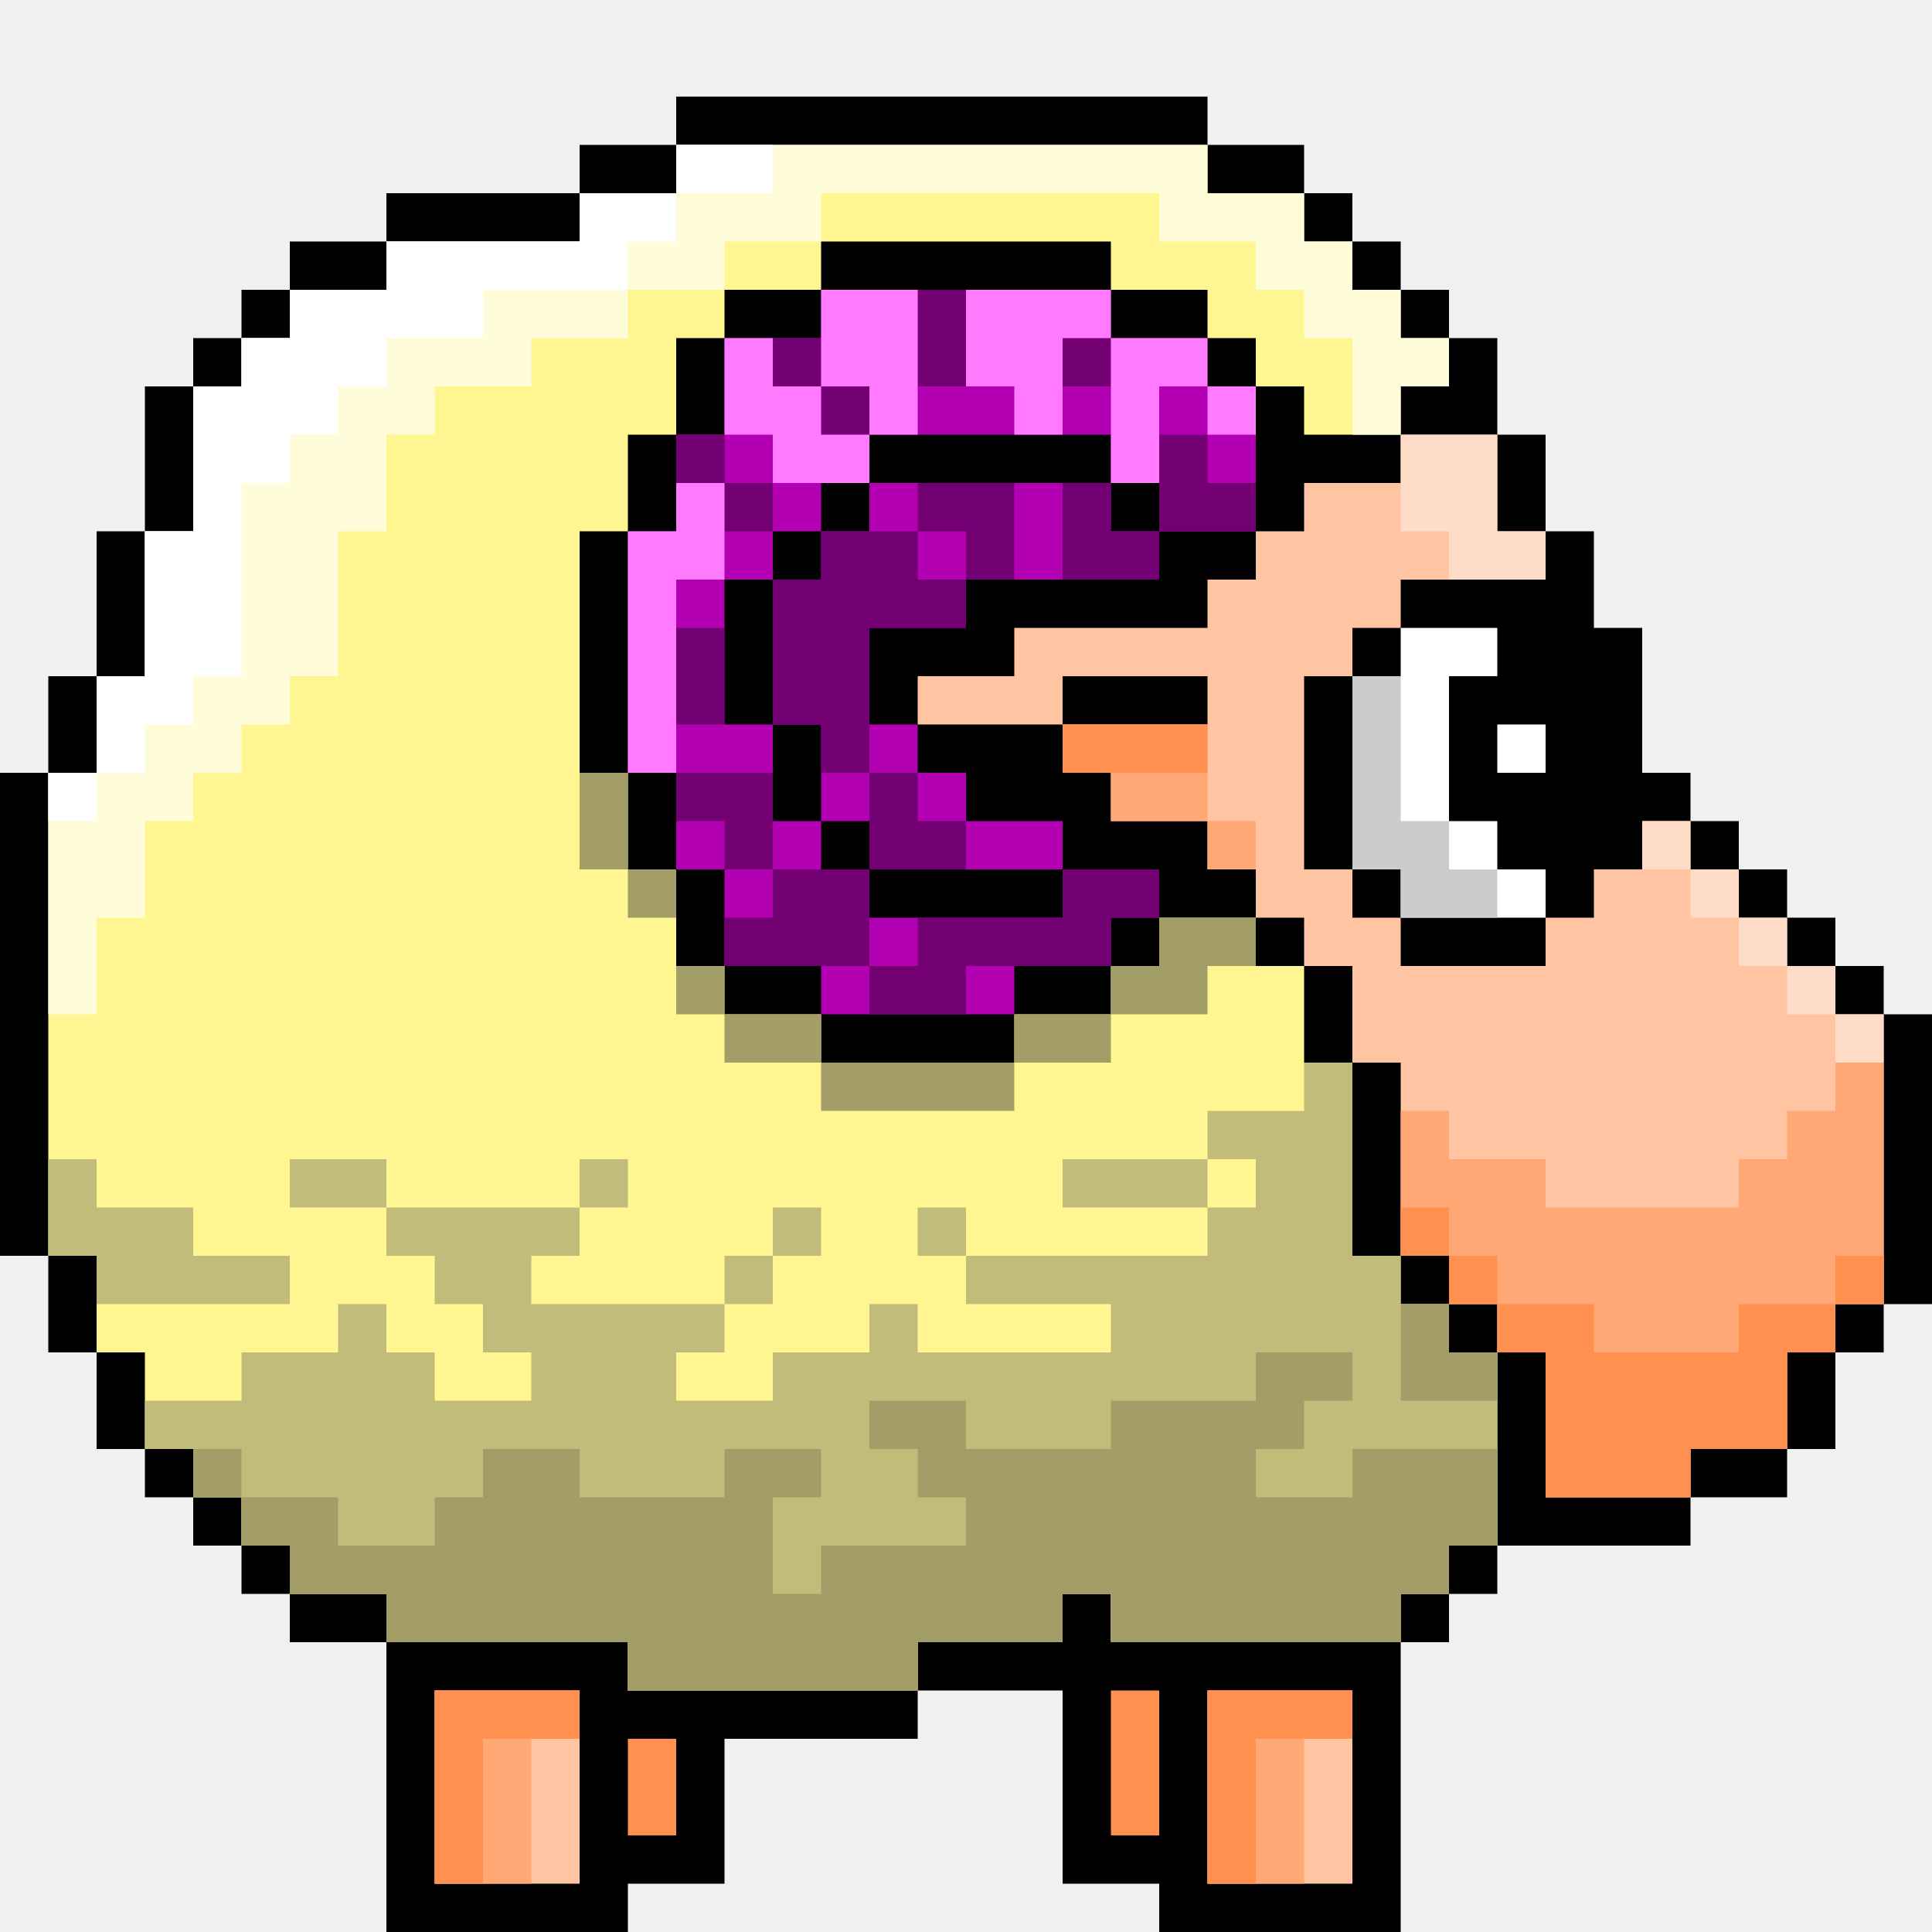
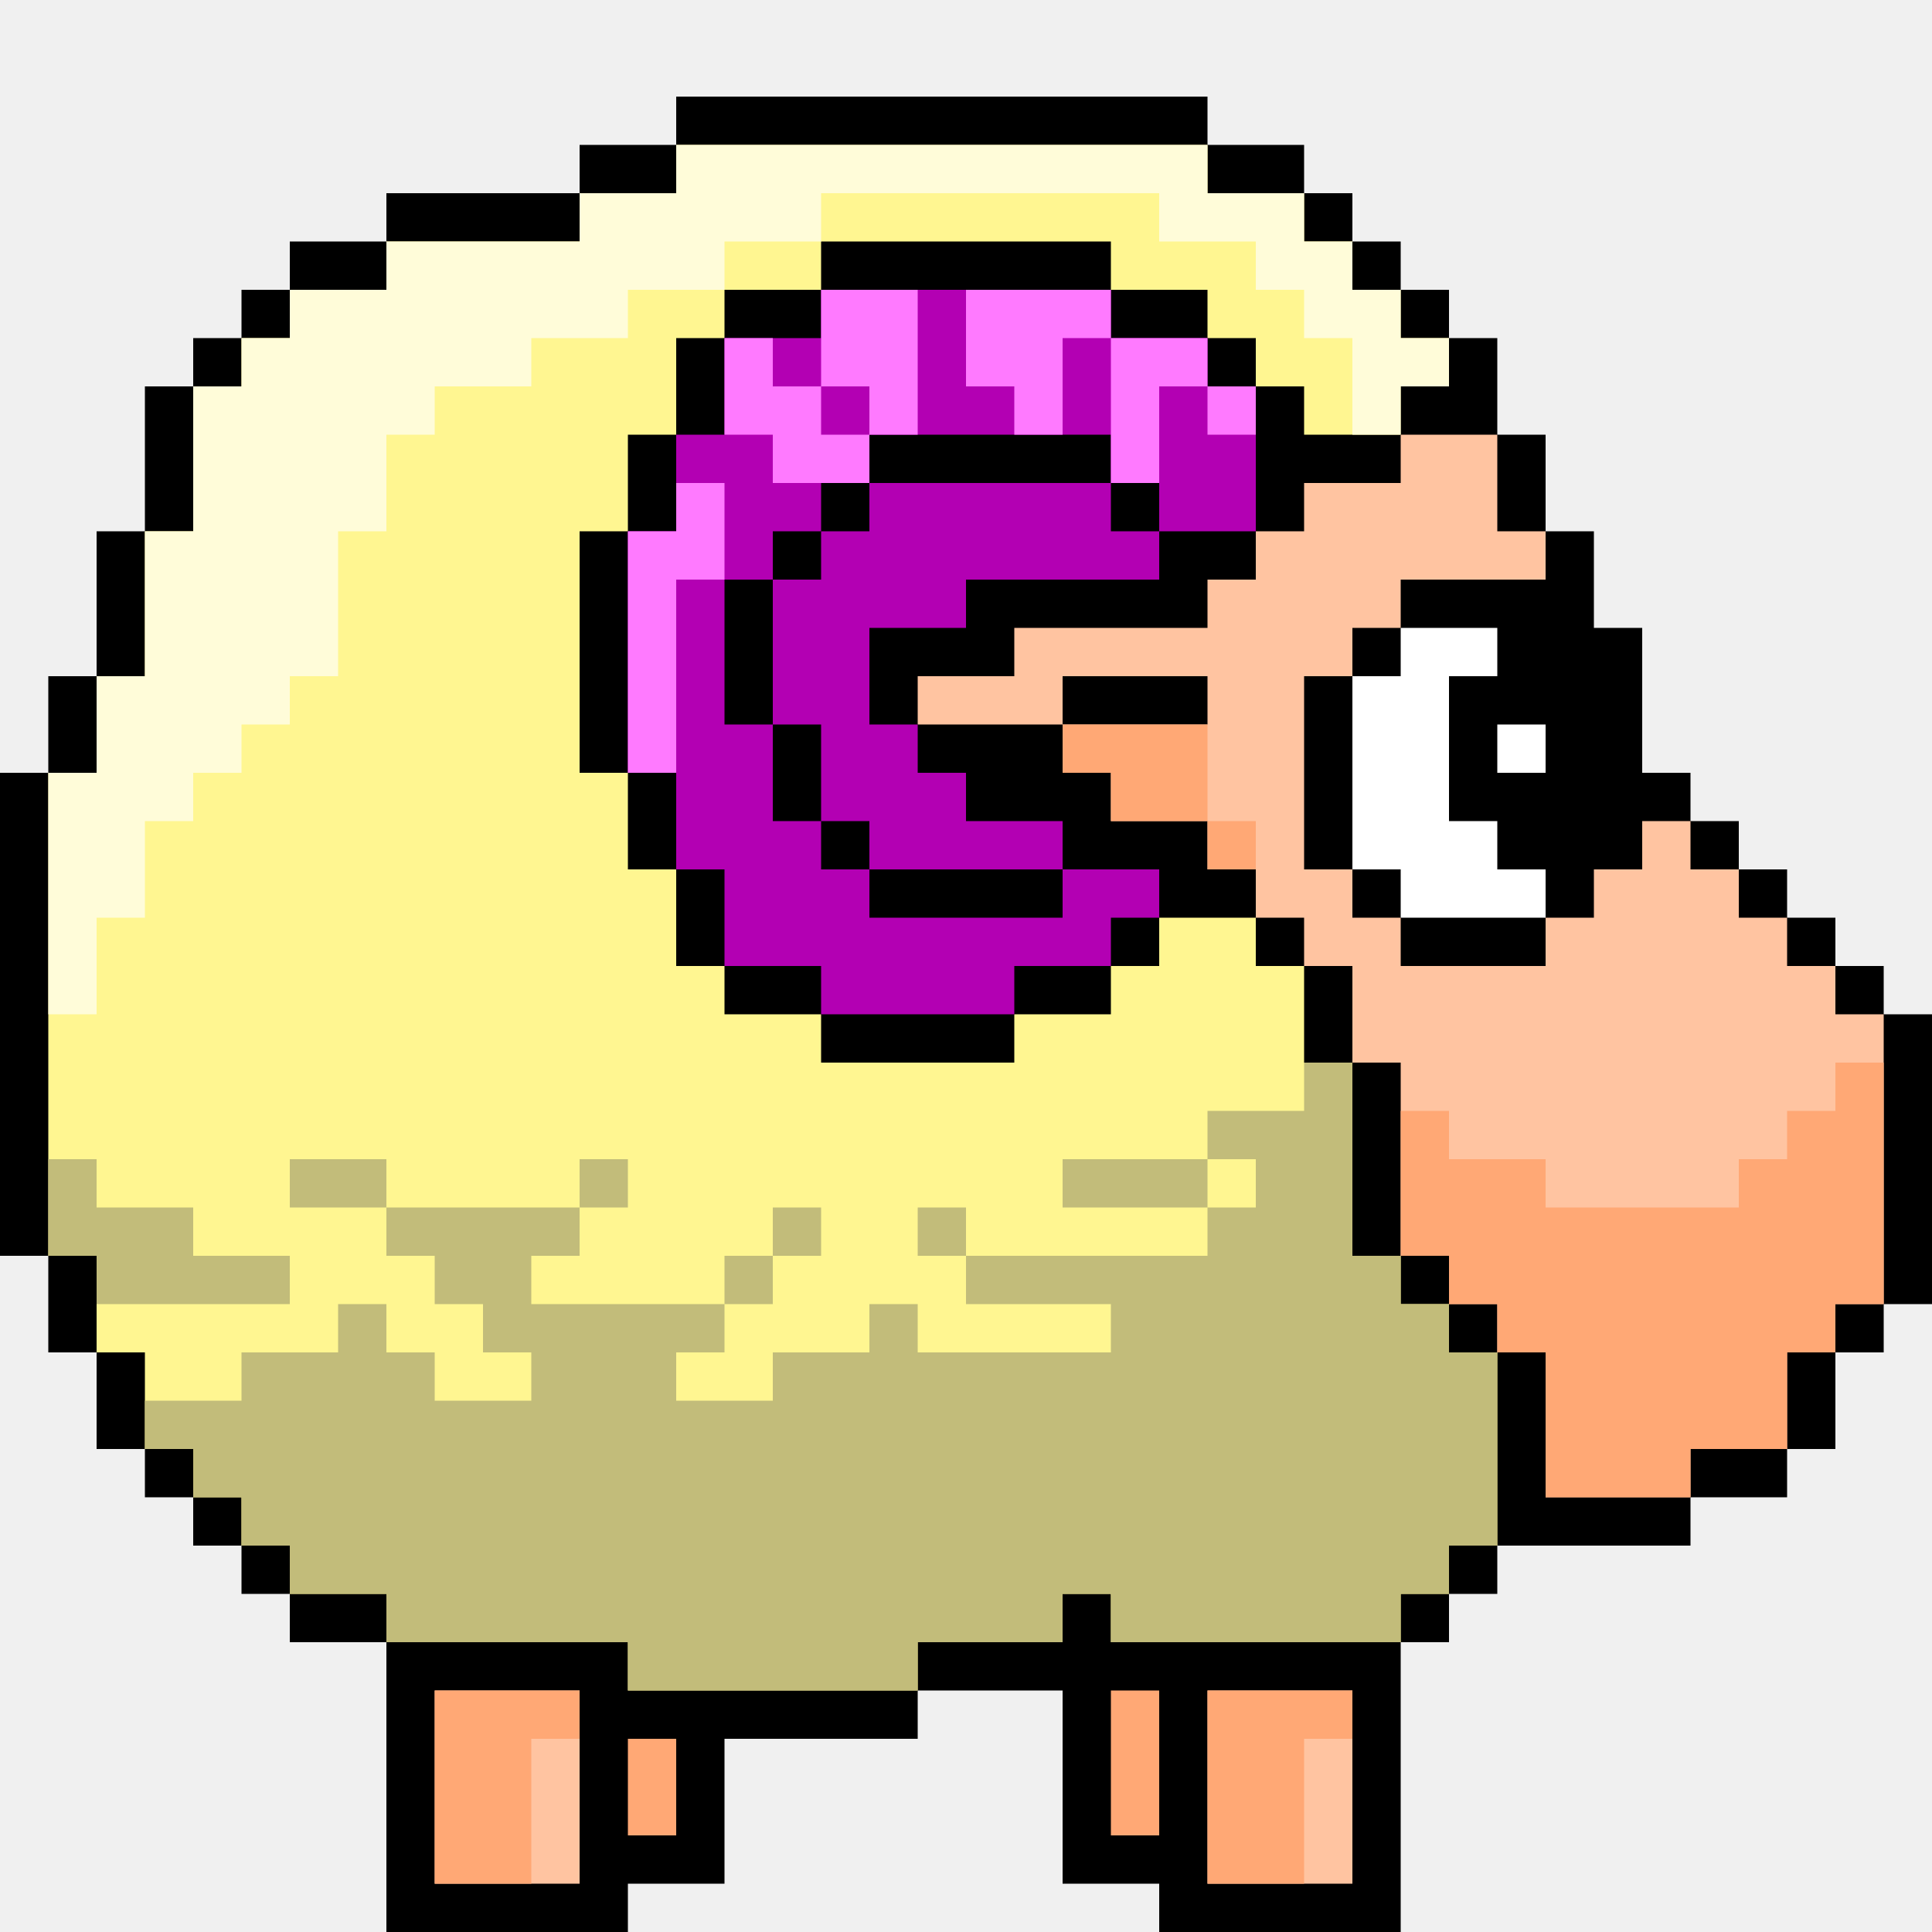
<svg xmlns="http://www.w3.org/2000/svg" xml:space="preserve" viewBox="0 0 40 40">
-   <g fill-rule="evenodd">
-     <path d="M40 27v-6h-1v-1h-1v-1h-1v-1h-1v-1h-1v-1h-1v-3h-1v-2h-1V9h-1V7h-1V6h-1V5h-1V4h-1V3h-2V2H14v1h-2v1H8v1H6v1H5v1H4v1H3v3H2v3H1v2H0v10h1v2h1v2h1v1h1v1h1v1h1v1h2v6h5v-1h2v-3h4v-1h3v4h2v1h5v-6h1v-1h1v-1h4v-1h2v-1h1v-2h1v-1z" />
-     <path fill="#fff691" d="M31 32v-4h-1v-1h-1v-1h-1v-4h-1v-2h-1v-1h-2v1h-1v1h-2v1h-4v-1h-2v-1h-1v-2h-1v-2h-1v-5h1V9h1V7h1V6h2V5h6v1h2v1h1v1h1v1h2V8h1V7h-1V6h-1V5h-1V4h-2V3H14v1h-2v1H8v1H6v1H5v1H4v3H3v3H2v2H1v10h1v2h1v2h1v1h1v1h1v1h2v1h5v1h6v-1h3v-1h1v1h6v-1h1v-1z" />
-     <path fill="#c2bc7a" d="M31 32v-4h-1v-1h-1v-1h-1v-4h-1v1h-2v1h1v1h-1v-1h-3v1h3v1h-5v-1h-1v1h1v1h3v1h-4v-1h-1v1h-2v1h-2v-1h1v-1h1v-1h1v-1h-1v1h-1v1h-4v-1h1v-1h1v-1h-1v1H8v-1H6v1h2v1h1v1h1v1h1v1H9v-1H8v-1H7v1H5v1H3v1h1v1h1v1h1v1h2v1h5v1h6v-1h3v-1h1v1h6v-1h1v-1z" />
-     <path fill="#c2bc7a" d="M2 27h4v-1H4v-1H2v-1H1v2h1z" />
-     <path fill="#a39e67" d="M31 32v-2h-3v1h-2v-1h1v-1h1v-1h-2v1h-3v1h-3v-1h-2v1h1v1h1v1h-3v1h-1v-2h1v-1h-2v1h-3v-1h-2v1H9v1H7v-1H5v-1H4v1h1v1h1v1h2v1h5v1h6v-1h3v-1h1v1h6v-1h1v-1z" />
-     <path fill="#a39e67" d="M31 29v-1h-1v-1h-1v2zm-5-9v-1h-2v1h-1v1h-2v1h-4v-1h-2v-1h-1v1h1v1h2v1h4v-1h2v-1h2v-1zm-12-1v-1h-1v-2h-1v2h1v1z" />
-     <path fill="#fffcd9" d="M28 9h1V8h1V7h-1V6h-1V5h-1V4h-2V3H14v1h-2v1H8v1H6v1H5v1H4v3H3v3H2v2H1v5h1v-2h1v-2h1v-1h1v-1h1v-1h1v-3h1V9h1V8h2V7h2V6h2V5h2V4h7v1h2v1h1v1h1z" />
-     <path fill="#fff" d="M16 3h-2v1h-2v1H8v1H6v1H5v1H4v3H3v3H2v2H1v1h1v-1h1v-1h1v-1h1v-4h1V9h1V8h1V7h2V6h3V5h1V4h2z" />
-     <path fill="#ffc4a1" d="M39 27v-6h-1v-1h-1v-1h-1v-1h-1v-1h-1v1h-1v1h-1v1h-3v-1h-1v-1h-1v-4h1v-1h1v-1h3v-1h-1V9h-2v1h-2v1h-1v1h-1v1h-4v1h-2v1h3v-1h3v1h-3v1h1v1h2v1h1v1h1v1h1v2h1v4h1v1h1v1h1v3h3v-1h2v-2h1v-1zM28 39v-4h-3v4zm-16 0v-4H9v4z" />
-     <path fill="#ffa875" d="M39 27v-5h-1v1h-1v1h-1v1h-4v-1h-2v-1h-1v3h1v1h1v1h1v3h3v-1h2v-2h1v-1zM25 15h-3v1h1v1h2v1h1v-1h-1zm2 24v-3h1v-1h-3v4zm-16 0v-3h1v-1H9v4z" />
-     <path fill="#ff904f" d="M39 27v-1h-1v1h-2v1h-3v-1h-2v-1h-1v-1h-1v1h1v1h1v1h1v3h3v-1h2v-2h1v-1zM25 15h-3v1h3zm3 21v-1h-3v4h1v-3zm-4 2v-3h-1v3zm-10 0v-2h-1v2zm-2-2v-1H9v4h1v-3z" />
-     <path fill="#ffdcc7" d="M39 22v-1h-1v-1h-1v-1h-1v-1h-1v-1h-1v1h1v1h1v1h1v1h1v1zm-7-10v-1h-1V9h-2v2h1v1z" />
-     <path fill="#fff" d="M32 16v-1h-1v1z" />
-     <path fill="#fff" d="M32 19v-1h-1v-1h-1v-3h1v-1h-2v1h-1v4h1v1z" />
-     <path fill="#ccc" d="M29 14h-1v4h1v1h2v-1h-1v-1h-1z" />
-     <path fill="#b300b3" d="M24 19v-1h-2v1h-4v-1h-1v-1h-1v-2h-1v-3h1v-1h1v-1h1V9h5v1h1v1h2V8h-1V7h-2V6h-6v1h-2v2h-1v2h-1v5h1v2h1v2h2v1h4v-1h2v-1z" />
-     <path fill="#b300b3" d="M22 18v-1h-2v-1h-1v-1h-1v-2h2v-1h4v-1h-1v-1h-5v1h-1v1h-1v3h1v2h1v1z" />
-     <path fill="#730073" d="M24 19v-1h-2v1h-3v1h-1v-2h2v-1h-1v-1h-1v-3h2v-1h1v-2h-2v1h1v1h-1v-1h-2v1h-1v3h1v1h1v2h-2v-2h-2v1h1v1h1v1h-1v1h3v1h2v-1h3v-1z" />
-     <path fill="#730073" d="M14 15h1v-2h-1zm8-3h2v-1h2v-1h-1V9h-1v2h-1v-1h-1zm1-4V7h-1v1zm-3 0V6h-1v2zm-2 1V8h-1V7h-1v1h1v1zm-2 2v-1h-1V9h-1v1h1v1z" />
-     <path fill="#ff7aff" d="M26 9V8h-1V7h-2V6h-3v2h1v1h1V7h1v3h1V8h1v1zm-7 0V6h-2v2h1v1h-1V8h-1V7h-1v2h1v1h2V9zm-4 3v-2h-1v1h-1v5h1v-4z" />
-   </g>
+   <path fill-rule="evenodd" d="M40 27v-6h-1v-1h-1v-1h-1v-1h-1v-1h-1v-1h-1v-3h-1v-2h-1V9h-1V7h-1V6h-1V5h-1V4h-1V3h-2V2H14v1h-2v1H8v1H6v1H5v1H4v1H3v3H2v3H1v2H0v10h1v2h1v2h1v1h1v1h1v1h1v1h2v6h5v-1h2v-3h4v-1h3v4h2v1h5v-6h1v-1h1v-1h4v-1h2v-1h1v-2h1v-1z" />
+   <path fill="#fff691" fill-rule="evenodd" d="M31 32v-4h-1v-1h-1v-1h-1v-4h-1v-2h-1v-1h-2v1h-1v1h-2v1h-4v-1h-2v-1h-1v-2h-1v-2h-1v-5h1V9h1V7h1V6h2V5h6v1h2v1h1v1h1v1h2V8h1V7h-1V6h-1V5h-1V4h-2V3H14v1h-2v1H8v1H6v1H5v1H4v3H3v3H2v2H1v10h1v2h1v2h1v1h1v1h1v1h2v1h5v1h6v-1h3v-1h1v1h6v-1h1v-1z" />
+   <path fill="#c2bc7a" fill-rule="evenodd" d="M31 32v-4h-1v-1h-1v-1h-1v-4h-1v1h-2v1h1v1h-1v-1h-3v1h3v1h-5v-1h-1v1h1v1h3v1h-4v-1h-1v1h-2v1h-2v-1h1v-1h1v-1h1v-1h-1v1h-1v1h-4v-1h1v-1h1v-1h-1v1H8v-1H6v1h2v1h1v1h1v1h1v1H9v-1H8v-1H7v1H5v1H3v1h1v1h1v1h1v1h2v1h5v1h6v-1h3v-1h1v1h6v-1h1v-1z" />
+   <path fill="#c2bc7a" fill-rule="evenodd" d="M2 27h4v-1H4v-1H2v-1H1v2h1z" />
+   <path fill="#fffcd9" fill-rule="evenodd" d="M28 9h1V8h1V7h-1V6h-1V5h-1V4h-2V3H14v1h-2v1H8v1H6v1H5v1H4v3H3v3H2v2H1v5h1v-2h1v-2h1v-1h1v-1h1v-1h1v-3h1V9h1V8h2V7h2V6h2V5h2V4h7v1h2v1h1v1h1z" />
+   <path fill="#ffc4a1" fill-rule="evenodd" d="M39 27v-6h-1v-1h-1v-1h-1v-1h-1v-1h-1v1h-1v1h-1v1h-3v-1h-1v-1h-1v-4h1v-1h1v-1h3v-1h-1V9h-2v1h-2v1h-1v1h-1v1h-4v1h-2v1h3v-1h3v1h-3v1h1v1h2v1h1v1h1v1h1v2h1v4h1v1h1v1h1v3h3v-1h2v-2h1v-1ZM28 39v-4h-3v4zm-16 0v-4H9v4z" />
+   <path fill="#ffa875" fill-rule="evenodd" d="M39 27v-5h-1v1h-1v1h-1v1h-4v-1h-2v-1h-1v3h1v1h1v1h1v3h3v-1h2v-2h1v-1ZM25 15h-3v1h1v1h2v1h1v-1h-1zm2 24v-3h1v-1h-3v4zm-16 0v-3h1v-1H9v4z" />
+   <path fill="#fff" fill-rule="evenodd" d="M32 16v-1h-1v1z" />
+   <path fill="#fff" fill-rule="evenodd" d="M32 19v-1h-1v-1h-1v-3h1v-1h-2v1h-1v4h1v1z" />
+   <path fill="#b300b3" fill-rule="evenodd" d="M24 19v-1h-2v1h-4v-1h-1v-1h-1v-2h-1v-3h1v-1h1v-1h1V9h5v1h1v1h2V8h-1V7h-2V6h-6v1h-2v2h-1v2h-1v5h1v2h1v2h2v1h4v-1h2v-1z" />
+   <path fill="#b300b3" fill-rule="evenodd" d="M22 18v-1h-2v-1h-1v-1h-1v-2h2v-1h4v-1h-1v-1h-5v1h-1v1h-1v3h1v2h1v1z" />
+   <path fill="#ff7aff" fill-rule="evenodd" d="M26 9V8h-1V7h-2V6h-3v2h1v1h1V7h1v3h1V8h1v1Zm-7 0V6h-2v2h1v1h-1V8h-1V7h-1v2h1v1h2V9Zm-4 3v-2h-1v1h-1v5h1v-4z" />
+   <path fill="#ffa875" fill-rule="evenodd" d="M13 38v-2h1v2zm10 0v-3h1v3z" />
</svg>
